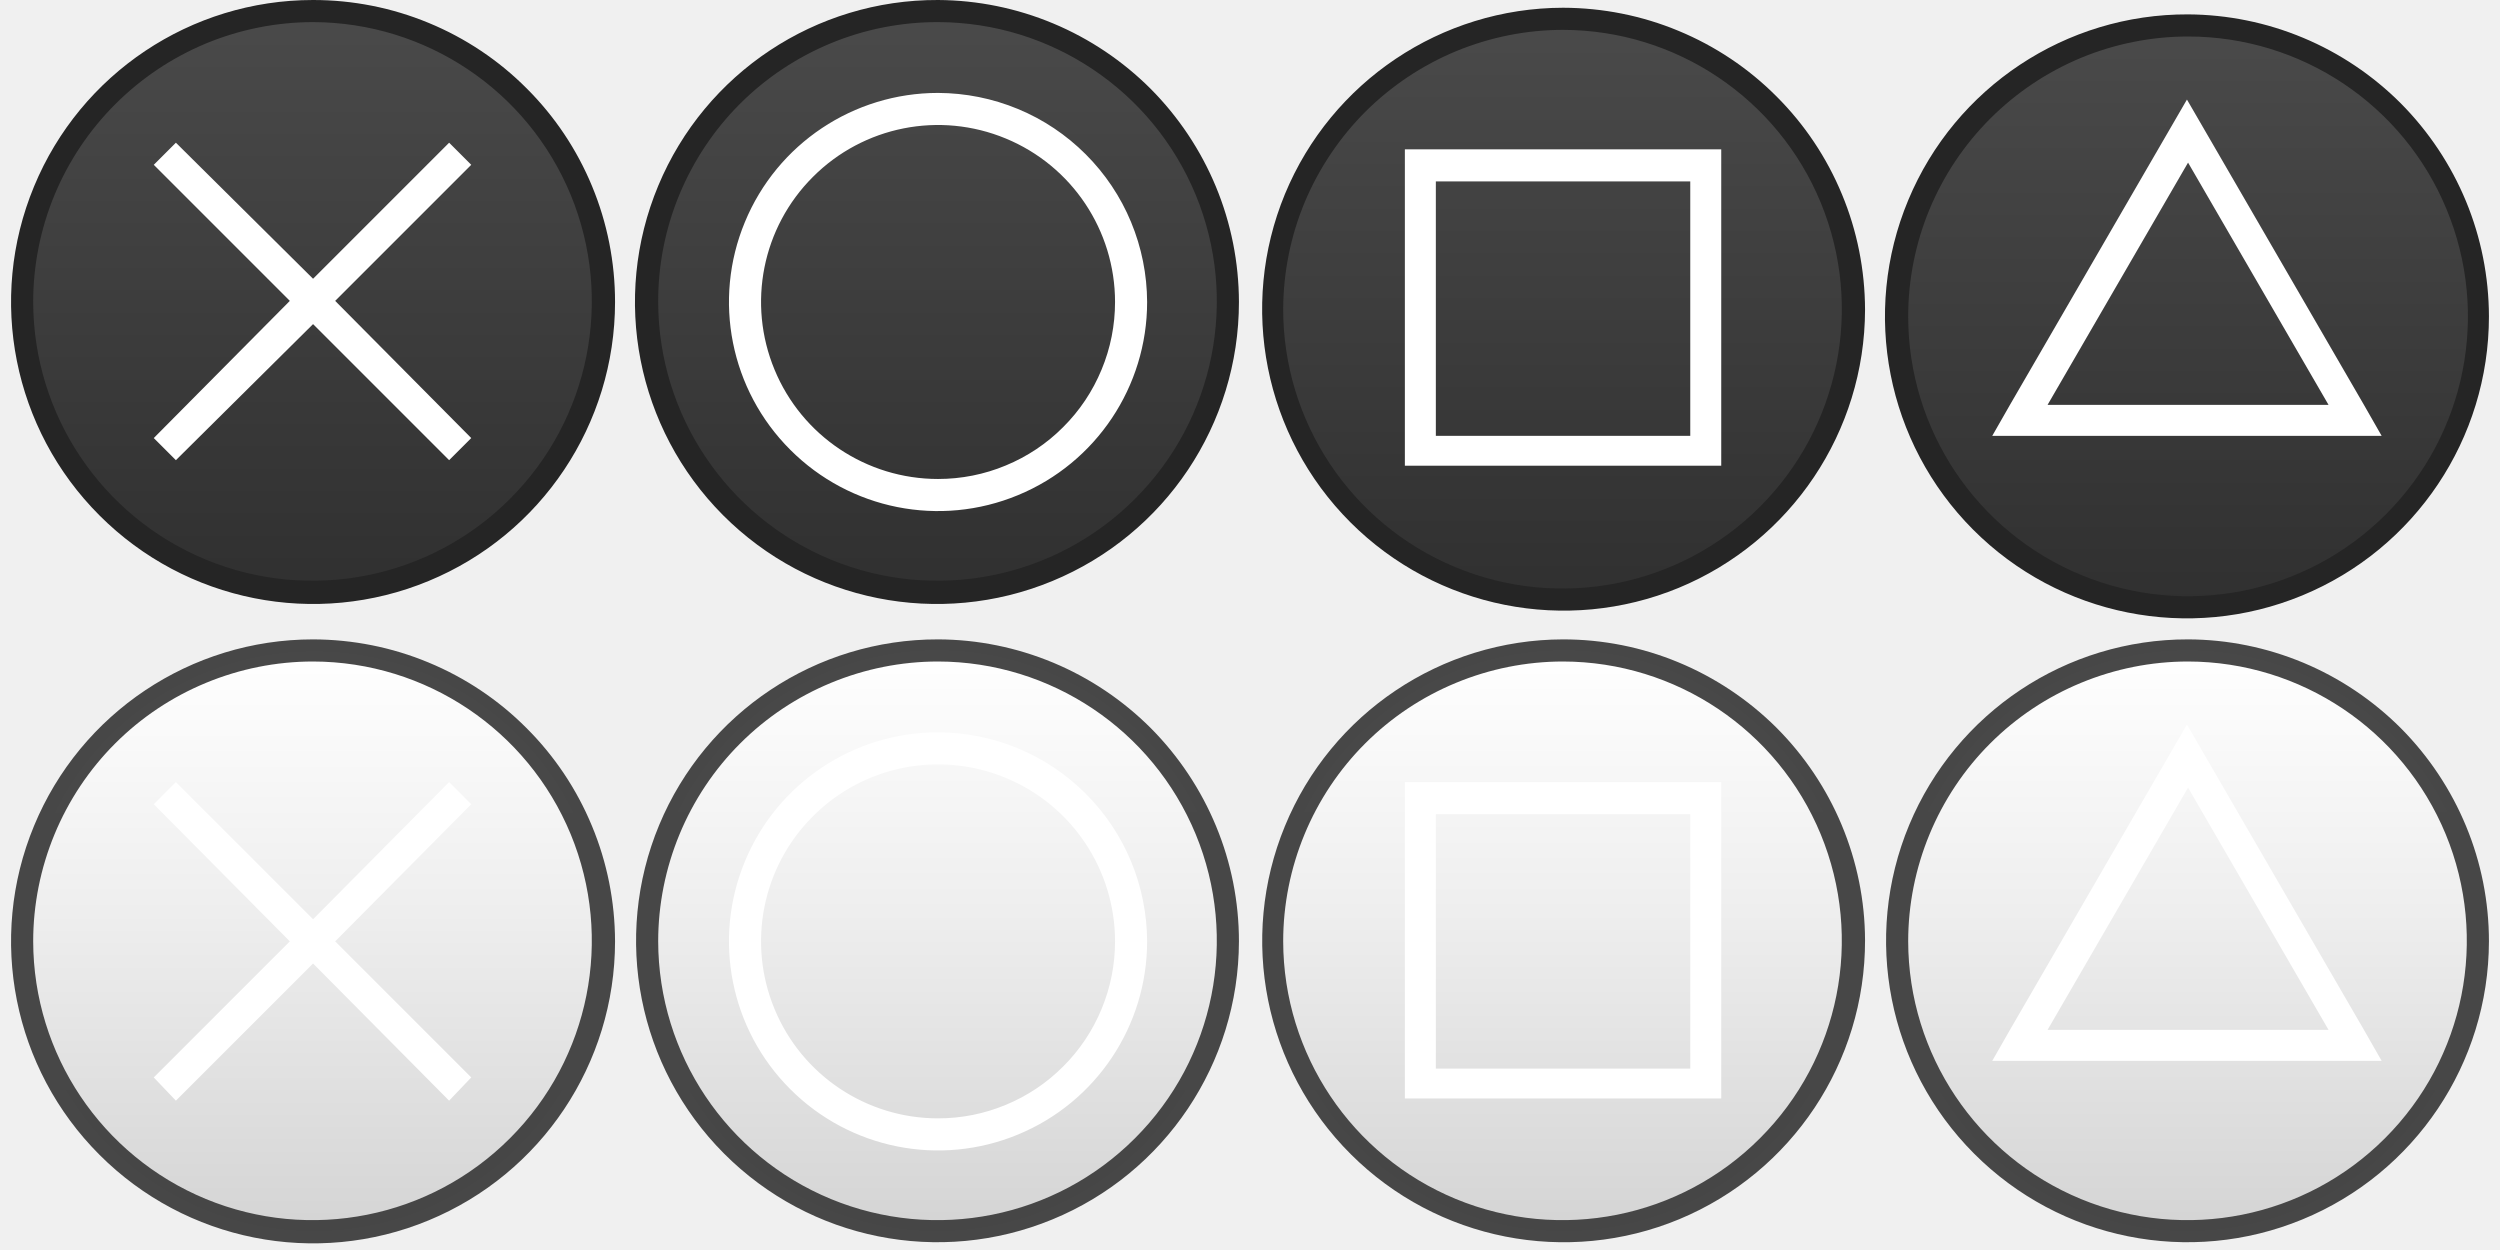
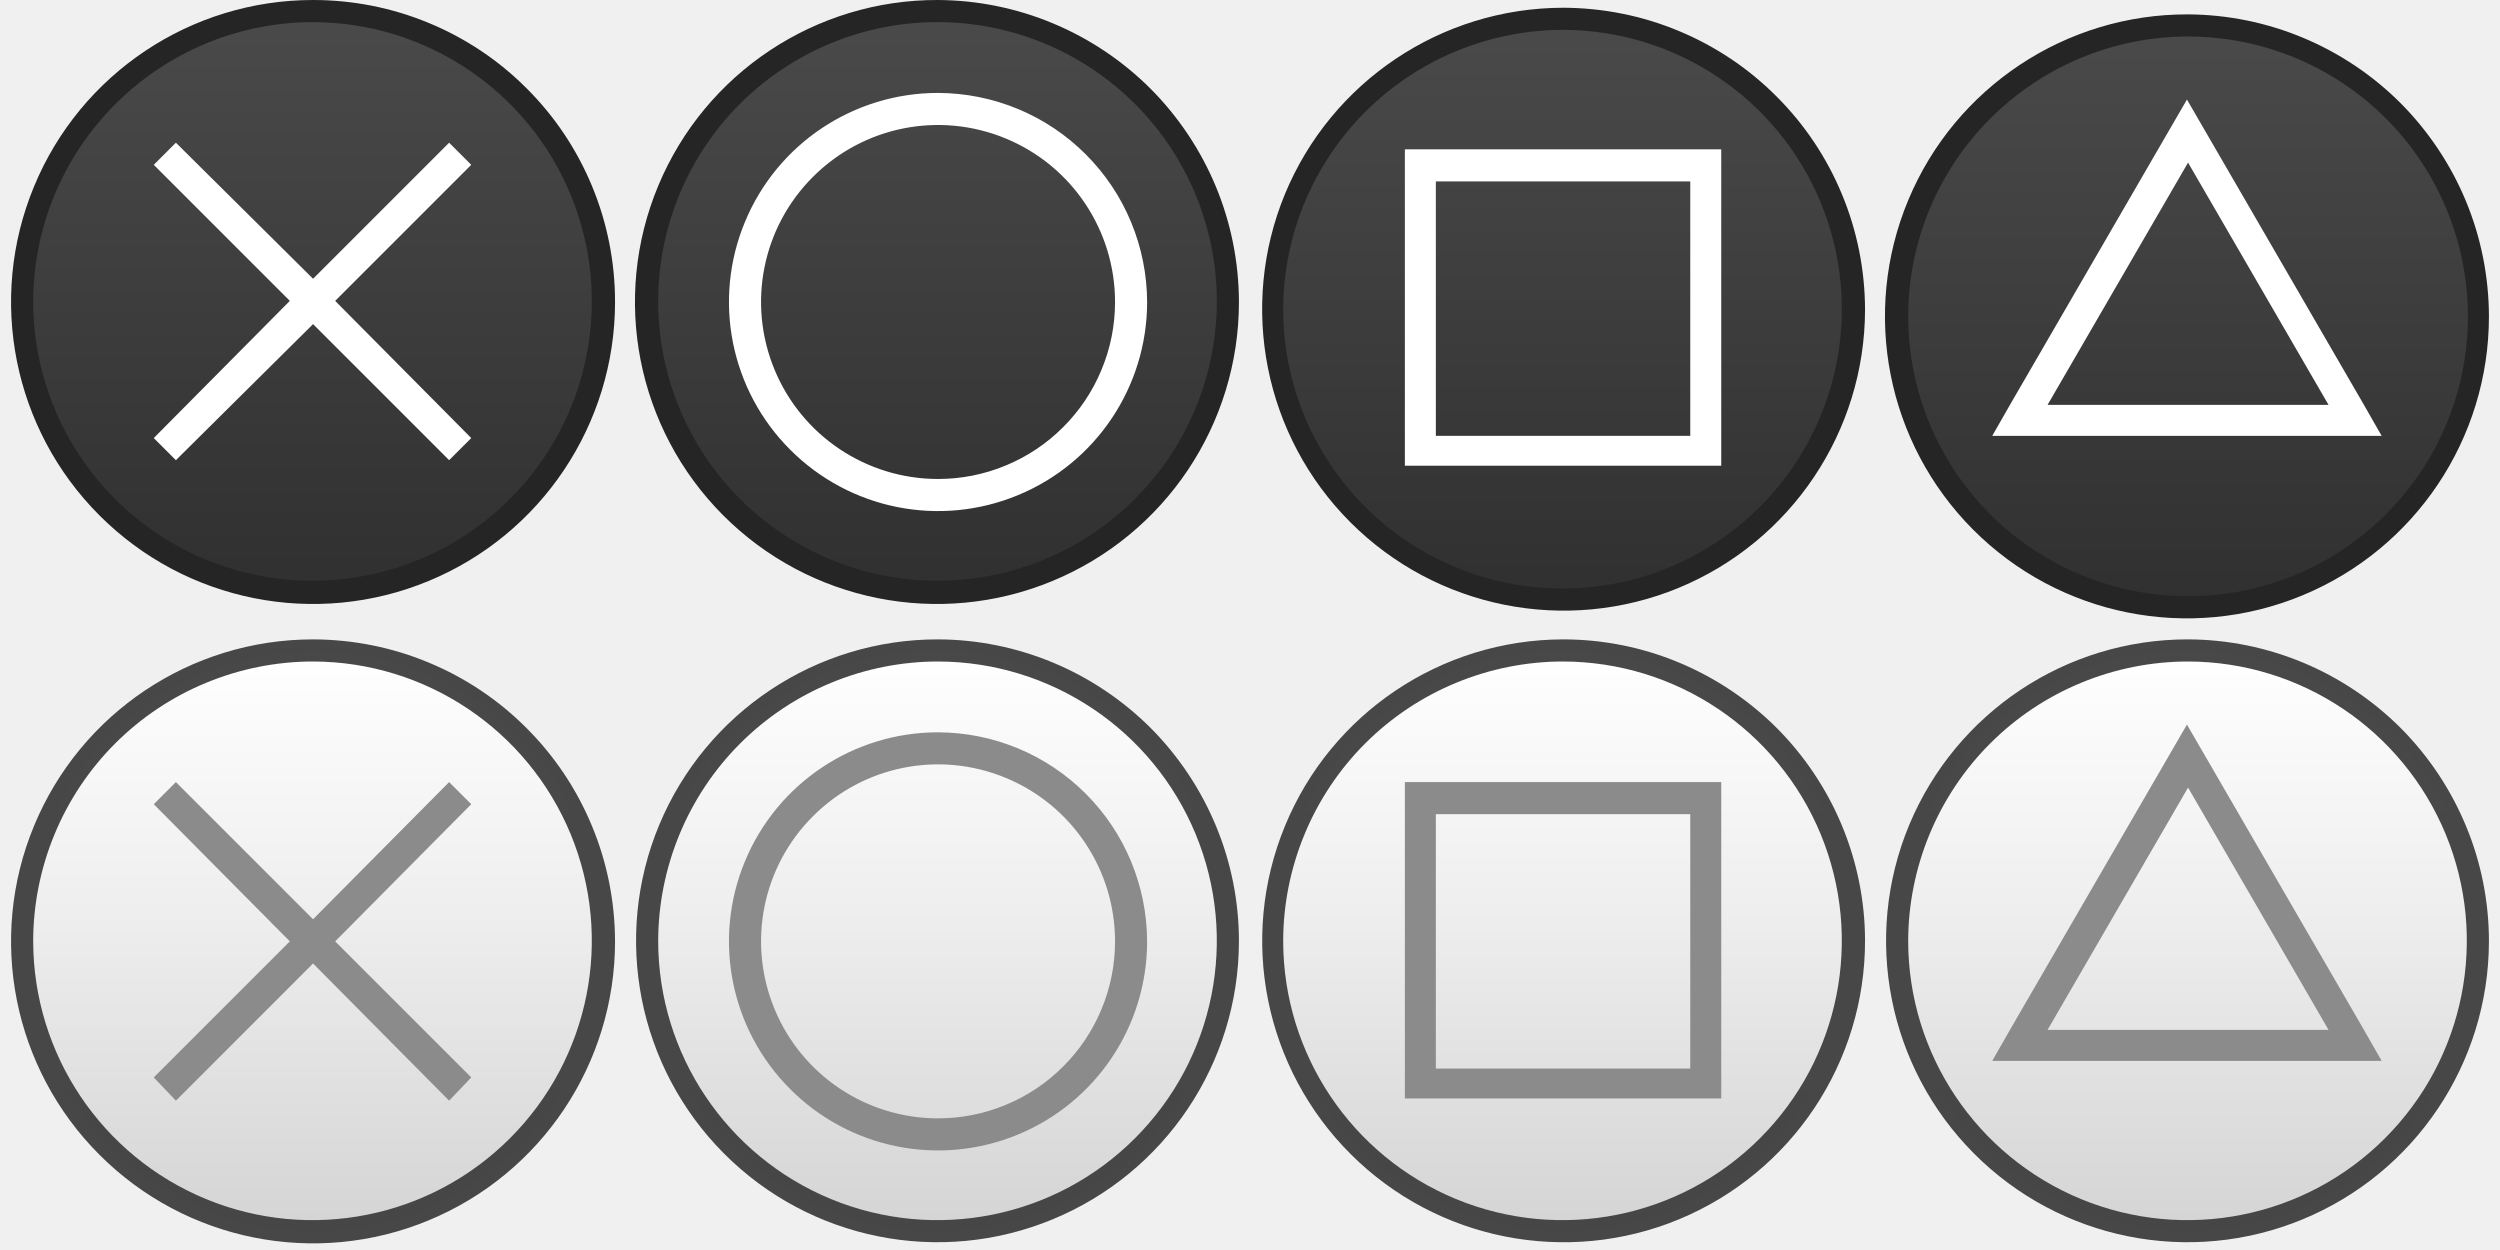
- <svg xmlns="http://www.w3.org/2000/svg" version="1.2" viewBox="0 0 224 113" width="224" height="112">
+ <svg xmlns="http://www.w3.org/2000/svg" version="1.2" viewBox="0 0 226 113" width="226" height="113">
  <defs>
-     <linearGradient id="g1" x2="1" gradientUnits="userSpaceOnUse" gradientTransform="matrix(0,52.501,-52.501,0,57.499,58.799)">
+     <linearGradient id="g1" x2="1" gradientUnits="userSpaceOnUse" gradientTransform="matrix(0,52.501,-52.501,0,58.499,58.799)">
      <stop offset="0" stop-color="#ffffff" />
      <stop offset=".45" stop-color="#eeeeee" />
      <stop offset="1" stop-color="#d4d4d4" />
    </linearGradient>
-     <linearGradient id="g2" x2="1" gradientUnits="userSpaceOnUse" gradientTransform="matrix(0,52.4,-52.4,0,1.2,58.9)">
+     <linearGradient id="g2" x2="1" gradientUnits="userSpaceOnUse" gradientTransform="matrix(0,52.4,-52.395,0,2.2,58.9)">
      <stop offset="0" stop-color="#ffffff" />
      <stop offset=".45" stop-color="#eeeeee" />
      <stop offset="1" stop-color="#d4d4d4" />
    </linearGradient>
-     <linearGradient id="g3" x2="1" gradientUnits="userSpaceOnUse" gradientTransform="matrix(0,52.501,-52.501,0,114.099,58.799)">
+     <linearGradient id="g3" x2="1" gradientUnits="userSpaceOnUse" gradientTransform="matrix(0,52.501,-52.501,0,115.099,58.799)">
      <stop offset="0" stop-color="#ffffff" />
      <stop offset=".45" stop-color="#eeeeee" />
      <stop offset="1" stop-color="#d4d4d4" />
    </linearGradient>
-     <linearGradient id="g4" x2="1" gradientUnits="userSpaceOnUse" gradientTransform="matrix(0,52.501,-52.5,0,170.5,58.799)">
+     <linearGradient id="g4" x2="1" gradientUnits="userSpaceOnUse" gradientTransform="matrix(0,52.501,-52.506,0,171.5,58.799)">
      <stop offset="0" stop-color="#ffffff" />
      <stop offset=".45" stop-color="#eeeeee" />
      <stop offset="1" stop-color="#d4d4d4" />
    </linearGradient>
-     <linearGradient id="g5" x2="1" gradientUnits="userSpaceOnUse" gradientTransform="matrix(0,52.5,-52.501,0,57.499,1)">
+     <linearGradient id="g5" x2="1" gradientUnits="userSpaceOnUse" gradientTransform="matrix(0,52.5,-52.495,0,58.499,1)">
      <stop offset="0" stop-color="#4a4a4a" />
      <stop offset="1" stop-color="#303030" />
    </linearGradient>
-     <linearGradient id="g6" x2="1" gradientUnits="userSpaceOnUse" gradientTransform="matrix(0,52.501,-52.5,0,1,.999)">
+     <linearGradient id="g6" x2="1" gradientUnits="userSpaceOnUse" gradientTransform="matrix(0,52.501,-52.506,0,2,.999)">
      <stop offset="0" stop-color="#4a4a4a" />
      <stop offset="1" stop-color="#303030" />
    </linearGradient>
-     <linearGradient id="g7" x2="1" gradientUnits="userSpaceOnUse" gradientTransform="matrix(0,52.501,-52.5,0,114.1,1.699)">
+     <linearGradient id="g7" x2="1" gradientUnits="userSpaceOnUse" gradientTransform="matrix(0,52.501,-52.506,0,115.1,1.699)">
      <stop offset="0" stop-color="#4a4a4a" />
      <stop offset="1" stop-color="#303030" />
    </linearGradient>
-     <linearGradient id="g8" x2="1" gradientUnits="userSpaceOnUse" gradientTransform="matrix(0,52.601,-52.6,0,170.4,2.199)">
+     <linearGradient id="g8" x2="1" gradientUnits="userSpaceOnUse" gradientTransform="matrix(0,52.601,-52.599,0,171.4,2.199)">
      <stop offset="0" stop-color="#4a4a4a" />
      <stop offset="1" stop-color="#303030" />
    </linearGradient>
  </defs>
  <style>
		.s0 { fill: url(#g1) } 
		.s1 { opacity: .95;fill: #3f3f3f } 
- 		.s2 { fill: #ffffff } 
+ 		.s2 { fill: #8b8b8b } 
		.s3 { fill: url(#g2) } 
		.s4 { fill: url(#g3) } 
		.s5 { fill: url(#g4) } 
		.s6 { fill: url(#g5) } 
		.s7 { fill: #252525 } 
- 		.s8 { fill: url(#g6) } 
- 		.s9 { fill: url(#g7) } 
- 		.s10 { fill: url(#g8) } 
+ 		.s8 { fill: #ffffff } 
+ 		.s9 { fill: url(#g6) } 
+ 		.s10 { fill: url(#g7) } 
+ 		.s11 { fill: url(#g8) } 
	</style>
  <g>
    <g>
      <g>
-         <path class="s0" d="m83.8 111.3c-10.63 0.02-20.22-6.37-24.29-16.18-4.08-9.81-1.84-21.12 5.68-28.63 7.51-7.52 18.82-9.76 28.63-5.68 9.81 4.07 16.2 13.66 16.18 24.29-0.02 3.44-0.71 6.84-2.03 10.01-1.32 3.17-3.25 6.05-5.68 8.48-2.43 2.43-5.31 4.36-8.48 5.68-3.17 1.32-6.57 2.01-10.01 2.03z" />
-         <path class="s1" d="m83.8 57.8c-11.02-0.02-20.97 6.6-25.21 16.78-4.23 10.17-1.92 21.9 5.86 29.7 7.78 7.81 19.49 10.16 29.68 5.96 10.19-4.19 16.85-14.12 16.87-25.14 0-3.58-0.7-7.12-2.07-10.42-1.37-3.31-3.37-6.31-5.89-8.85-2.53-2.53-5.52-4.54-8.82-5.92-3.31-1.38-6.84-2.1-10.42-2.11zm0 2c10.2 0.02 19.39 6.18 23.29 15.61 3.89 9.43 1.73 20.28-5.49 27.49-7.21 7.22-18.06 9.38-27.49 5.49-9.43-3.9-15.59-13.09-15.61-23.29 0-3.32 0.66-6.61 1.93-9.68 1.27-3.07 3.13-5.86 5.48-8.21 2.35-2.35 5.14-4.21 8.21-5.48 3.07-1.27 6.36-1.93 9.68-1.93z" />
+         <path class="s0" d="m84.8 111.3c-10.63 0.02-20.22-6.37-24.29-16.18-4.08-9.81-1.84-21.12 5.68-28.63 7.51-7.52 18.82-9.76 28.63-5.68 9.81 4.07 16.2 13.66 16.18 24.29-0.02 3.44-0.71 6.84-2.03 10.01-1.32 3.17-3.25 6.05-5.68 8.48-2.43 2.43-5.31 4.36-8.48 5.68-3.17 1.32-6.57 2.01-10.01 2.03z" />
+         <path class="s1" d="m84.8 57.8c-11.02-0.02-20.97 6.6-25.21 16.78-4.23 10.17-1.92 21.9 5.86 29.7 7.78 7.81 19.49 10.16 29.68 5.96 10.19-4.19 16.85-14.12 16.87-25.14 0-3.58-0.7-7.12-2.07-10.42-1.37-3.31-3.37-6.31-5.89-8.85-2.53-2.53-5.52-4.54-8.82-5.92-3.31-1.38-6.84-2.1-10.42-2.11zm0 2c10.2 0.02 19.39 6.18 23.29 15.61 3.89 9.43 1.73 20.28-5.49 27.49-7.21 7.22-18.06 9.38-27.49 5.49-9.43-3.9-15.59-13.09-15.61-23.29 0-3.32 0.66-6.61 1.93-9.68 1.27-3.07 3.13-5.86 5.48-8.21 2.35-2.35 5.14-4.21 8.21-5.48 3.07-1.27 6.36-1.93 9.68-1.93z" />
      </g>
-       <path class="s2" d="m83.8 66.2c-7.64 0-14.54 4.6-17.46 11.67-2.93 7.06-1.31 15.19 4.1 20.59 5.4 5.41 13.53 7.03 20.59 4.1 7.07-2.92 11.67-9.82 11.67-17.46-0.01-2.48-0.5-4.93-1.45-7.22-0.95-2.3-2.35-4.38-4.1-6.13-1.75-1.75-3.83-3.15-6.13-4.1-2.29-0.95-4.74-1.44-7.22-1.45zm0 34.9c-6.47 0-12.31-3.9-14.78-9.88-2.48-5.98-1.11-12.86 3.47-17.43 4.57-4.58 11.45-5.95 17.43-3.47 5.98 2.47 9.88 8.31 9.88 14.78 0 2.1-0.41 4.18-1.22 6.12-0.8 1.94-1.98 3.71-3.47 5.19-1.48 1.49-3.25 2.67-5.19 3.47-1.94 0.81-4.02 1.22-6.12 1.22z" />
+       <path class="s2" d="m84.8 66.2c-7.64 0-14.54 4.6-17.46 11.67-2.93 7.06-1.31 15.19 4.1 20.59 5.4 5.41 13.53 7.03 20.59 4.1 7.07-2.92 11.67-9.82 11.67-17.46-0.01-2.48-0.5-4.93-1.45-7.22-0.95-2.3-2.35-4.38-4.1-6.13-1.75-1.75-3.83-3.15-6.13-4.1-2.29-0.95-4.74-1.44-7.22-1.45zm0 34.9c-6.47 0-12.31-3.9-14.78-9.88-2.48-5.98-1.11-12.86 3.47-17.43 4.57-4.58 11.45-5.95 17.43-3.47 5.98 2.47 9.88 8.31 9.88 14.78 0 2.1-0.41 4.18-1.22 6.12-0.8 1.94-1.98 3.71-3.47 5.19-1.48 1.49-3.25 2.67-5.19 3.47-1.94 0.81-4.02 1.22-6.12 1.22z" />
    </g>
    <g>
      <g>
-         <path class="s3" d="m27.2 111.3c-10.58-0.08-20.07-6.52-24.06-16.31-3.99-9.8-1.7-21.03 5.8-28.49 7.51-7.45 18.77-9.65 28.53-5.59 9.77 4.07 16.13 13.61 16.13 24.19 0 3.46-0.69 6.88-2.02 10.07-1.33 3.19-3.28 6.08-5.73 8.52-2.46 2.43-5.37 4.36-8.57 5.67-3.2 1.3-6.62 1.96-10.08 1.94z" />
-         <path class="s1" d="m27.3 57.8c-11.04 0-21 6.65-25.22 16.85-4.23 10.2-1.89 21.95 5.92 29.75 7.8 7.81 19.55 10.15 29.75 5.92 10.2-4.22 16.85-14.18 16.85-25.22-0.01-3.58-0.71-7.13-2.09-10.44-1.37-3.31-3.38-6.32-5.92-8.85-2.53-2.54-5.54-4.55-8.85-5.92-3.31-1.38-6.86-2.08-10.44-2.09zm0 2c10.2 0.02 19.39 6.18 23.29 15.61 3.89 9.43 1.73 20.28-5.49 27.49-7.21 7.22-18.06 9.38-27.49 5.49-9.43-3.9-15.59-13.09-15.61-23.29 0-3.32 0.66-6.61 1.93-9.68 1.27-3.07 3.13-5.86 5.48-8.21 2.35-2.35 5.14-4.21 8.21-5.48 3.07-1.27 6.36-1.93 9.68-1.93z" />
+         <path class="s3" d="m28.2 111.3c-10.58-0.08-20.07-6.52-24.06-16.31-3.99-9.8-1.7-21.03 5.8-28.49 7.51-7.45 18.77-9.65 28.53-5.59 9.77 4.07 16.13 13.61 16.13 24.19 0 3.46-0.69 6.88-2.02 10.07-1.33 3.19-3.28 6.08-5.73 8.52-2.46 2.43-5.37 4.36-8.57 5.67-3.2 1.3-6.62 1.96-10.08 1.94z" />
+         <path class="s1" d="m28.3 57.8c-11.04 0-21 6.65-25.22 16.85-4.23 10.2-1.89 21.95 5.92 29.75 7.8 7.81 19.55 10.15 29.75 5.92 10.2-4.22 16.85-14.18 16.85-25.22-0.01-3.58-0.71-7.13-2.09-10.44-1.37-3.31-3.38-6.32-5.92-8.85-2.53-2.54-5.54-4.55-8.85-5.92-3.31-1.38-6.86-2.08-10.44-2.09zm0 2c10.2 0.02 19.39 6.18 23.29 15.61 3.89 9.43 1.73 20.28-5.49 27.49-7.21 7.22-18.06 9.38-27.49 5.49-9.43-3.9-15.59-13.09-15.61-23.29 0-3.32 0.66-6.61 1.93-9.68 1.27-3.07 3.13-5.86 5.48-8.21 2.35-2.35 5.14-4.21 8.21-5.48 3.07-1.27 6.36-1.93 9.68-1.93z" />
      </g>
-       <path fill-rule="evenodd" class="s2" d="m41.6 72.7l-2-2-12.3 12.4-12.4-12.4-2 2 12.3 12.4-12.3 12.3 2 2.1 12.4-12.4 12.3 12.4 2-2.1-12.3-12.3 12.3-12.4z" />
+       <path fill-rule="evenodd" class="s2" d="m42.6 72.7l-2-2-12.3 12.4-12.4-12.4-2 2 12.3 12.4-12.3 12.3 2 2.1 12.4-12.4 12.3 12.4 2-2.1-12.3-12.3z" />
    </g>
    <g>
      <g>
-         <path class="s4" d="m140.3 111.3c-10.61-0.02-20.16-6.42-24.21-16.23-4.05-9.8-1.8-21.08 5.7-28.58 7.5-7.5 18.78-9.75 28.58-5.7 9.81 4.05 16.21 13.6 16.23 24.21 0.01 3.46-0.67 6.88-1.99 10.07-1.32 3.2-3.25 6.1-5.7 8.54-2.44 2.45-5.34 4.38-8.54 5.7-3.19 1.32-6.61 2-10.07 1.99z" />
-         <path class="s1" d="m140.3 57.8c-11.02 0.02-20.95 6.68-25.14 16.87-4.2 10.19-1.85 21.9 5.96 29.68 7.8 7.78 19.53 10.09 29.7 5.86 10.18-4.24 16.8-14.19 16.78-25.21-0.01-3.58-0.73-7.11-2.11-10.42-1.38-3.3-3.39-6.29-5.92-8.82-2.54-2.52-5.54-4.52-8.85-5.89-3.3-1.37-6.84-2.07-10.42-2.07zm0 2c10.2 0.02 19.39 6.18 23.29 15.61 3.89 9.43 1.73 20.28-5.49 27.49-7.21 7.22-18.06 9.38-27.49 5.49-9.43-3.9-15.59-13.09-15.61-23.29 0-3.32 0.66-6.61 1.93-9.68 1.27-3.07 3.13-5.86 5.48-8.21 2.35-2.35 5.14-4.21 8.21-5.48 3.07-1.27 6.36-1.93 9.68-1.93z" />
+         <path class="s4" d="m141.3 111.3c-10.61-0.02-20.16-6.42-24.21-16.23-4.05-9.8-1.8-21.08 5.7-28.58 7.5-7.5 18.78-9.75 28.58-5.7 9.81 4.05 16.21 13.6 16.23 24.21 0.01 3.46-0.67 6.88-1.99 10.07-1.32 3.2-3.25 6.1-5.7 8.54-2.44 2.45-5.34 4.38-8.54 5.7-3.19 1.32-6.61 2-10.07 1.99z" />
+         <path class="s1" d="m141.3 57.8c-11.02 0.02-20.95 6.68-25.14 16.87-4.2 10.19-1.85 21.9 5.96 29.68 7.8 7.78 19.53 10.09 29.7 5.86 10.18-4.24 16.8-14.19 16.78-25.21-0.01-3.58-0.73-7.11-2.11-10.42-1.38-3.3-3.39-6.29-5.92-8.82-2.54-2.52-5.54-4.52-8.85-5.89-3.3-1.37-6.84-2.07-10.42-2.07zm0 2c10.2 0.02 19.39 6.18 23.29 15.61 3.89 9.43 1.73 20.28-5.49 27.49-7.21 7.22-18.06 9.38-27.49 5.49-9.43-3.9-15.59-13.09-15.61-23.29 0-3.32 0.66-6.61 1.93-9.68 1.27-3.07 3.13-5.86 5.48-8.21 2.35-2.35 5.14-4.21 8.21-5.48 3.07-1.27 6.36-1.93 9.68-1.93z" />
      </g>
-       <path class="s2" d="m151.8 70.7h-25.8v28.6h28.6v-28.6zm0 25.9h-23v-23h23z" />
+       <path class="s2" d="m152.8 70.7h-25.8v28.6h28.6v-28.6zm0 25.9h-23v-23h23z" />
    </g>
    <g>
      <g>
-         <path class="s5" d="m196.7 111.3c-10.62-0.02-20.18-6.43-24.22-16.25-4.05-9.82-1.78-21.1 5.74-28.6 7.53-7.49 18.82-9.71 28.62-5.63 9.8 4.08 16.18 13.66 16.16 24.28-0.02 3.44-0.71 6.85-2.04 10.03-1.33 3.18-3.27 6.06-5.71 8.49-2.44 2.43-5.33 4.36-8.51 5.68-3.19 1.32-6.6 2-10.04 2z" />
-         <path class="s1" d="m196.8 57.8c-11.02-0.02-20.97 6.6-25.21 16.78-4.23 10.17-1.92 21.9 5.86 29.7 7.78 7.81 19.49 10.16 29.68 5.96 10.19-4.19 16.85-14.12 16.87-25.14 0-3.58-0.7-7.12-2.07-10.42-1.37-3.31-3.37-6.31-5.89-8.85-2.53-2.53-5.52-4.54-8.82-5.92-3.31-1.38-6.84-2.1-10.42-2.11zm0 2c10.2 0.02 19.39 6.18 23.29 15.61 3.89 9.43 1.73 20.28-5.49 27.49-7.21 7.22-18.06 9.38-27.49 5.49-9.43-3.9-15.59-13.09-15.61-23.29 0-3.32 0.66-6.61 1.93-9.68 1.27-3.07 3.13-5.86 5.48-8.21 2.35-2.35 5.14-4.21 8.21-5.48 3.07-1.27 6.36-1.93 9.68-1.93z" />
+         <path class="s5" d="m197.7 111.3c-10.62-0.02-20.18-6.43-24.22-16.25-4.05-9.82-1.78-21.1 5.74-28.6 7.53-7.49 18.82-9.71 28.62-5.63 9.8 4.08 16.18 13.66 16.16 24.28-0.02 3.44-0.71 6.85-2.04 10.03-1.33 3.18-3.27 6.06-5.71 8.49-2.44 2.43-5.33 4.36-8.51 5.68-3.19 1.32-6.6 2-10.04 2z" />
+         <path class="s1" d="m197.8 57.8c-11.02-0.02-20.97 6.6-25.21 16.78-4.23 10.17-1.92 21.9 5.86 29.7 7.78 7.81 19.49 10.16 29.68 5.96 10.19-4.19 16.85-14.12 16.87-25.14 0-3.58-0.7-7.12-2.07-10.42-1.37-3.31-3.37-6.31-5.89-8.85-2.53-2.53-5.52-4.54-8.82-5.92-3.31-1.38-6.84-2.1-10.42-2.11zm0 2c10.2 0.02 19.39 6.18 23.29 15.61 3.89 9.43 1.73 20.28-5.49 27.49-7.21 7.22-18.06 9.38-27.49 5.49-9.43-3.9-15.59-13.09-15.61-23.29 0-3.32 0.66-6.61 1.93-9.68 1.27-3.07 3.13-5.86 5.48-8.21 2.35-2.35 5.14-4.21 8.21-5.48 3.07-1.27 6.36-1.93 9.68-1.93z" />
      </g>
-       <path class="s2" d="m212.7 93.1l-16-27.6-16 27.6-1.6 2.8h35.2zm-15.9 0h-12.7l12.7-21.9 12.7 21.9z" />
+       <path class="s2" d="m213.7 93.1l-16-27.6-16 27.6-1.6 2.8h35.2zm-15.9 0h-12.7l12.7-21.9 12.7 21.9z" />
    </g>
  </g>
  <g>
    <g>
      <g>
-         <path class="s6" d="m83.8 53.5c-10.62 0.02-20.2-6.36-24.28-16.16-4.08-9.8-1.86-21.09 5.63-28.62 7.5-7.52 18.78-9.79 28.6-5.74 9.82 4.04 16.23 13.6 16.25 24.22 0 3.44-0.68 6.85-2 10.04-1.32 3.18-3.25 6.07-5.68 8.51-2.43 2.44-5.31 4.38-8.49 5.71-3.18 1.33-6.59 2.02-10.03 2.04z" />
-         <path class="s7" d="m83.8 0c-11.05-0.04-21.04 6.59-25.29 16.78-4.26 10.2-1.95 21.96 5.85 29.79 7.8 7.83 19.55 10.18 29.76 5.96 10.22-4.22 16.88-14.18 16.88-25.23-0.01-3.58-0.71-7.11-2.08-10.42-1.37-3.3-3.37-6.3-5.89-8.84-2.53-2.53-5.52-4.54-8.82-5.92-3.3-1.38-6.83-2.1-10.41-2.12zm0 2c10.2 0.02 19.39 6.18 23.29 15.61 3.89 9.43 1.73 20.28-5.49 27.49-7.21 7.22-18.06 9.38-27.49 5.49-9.43-3.9-15.59-13.09-15.61-23.29-0.01-3.32 0.64-6.62 1.91-9.69 1.27-3.07 3.13-5.87 5.48-8.22 2.35-2.35 5.15-4.21 8.22-5.48 3.07-1.27 6.37-1.92 9.69-1.91z" />
+         <path class="s6" d="m84.8 53.5c-10.62 0.02-20.2-6.36-24.28-16.16-4.08-9.8-1.86-21.09 5.63-28.62 7.5-7.52 18.78-9.79 28.6-5.74 9.82 4.04 16.23 13.6 16.25 24.22 0 3.44-0.68 6.85-2 10.04-1.32 3.18-3.25 6.07-5.68 8.51-2.43 2.44-5.31 4.38-8.49 5.71-3.18 1.33-6.59 2.02-10.03 2.04z" />
+         <path class="s7" d="m84.8 0c-11.05-0.04-21.04 6.59-25.29 16.78-4.26 10.2-1.95 21.96 5.85 29.79 7.8 7.83 19.55 10.18 29.76 5.96 10.22-4.22 16.88-14.18 16.88-25.23-0.01-3.58-0.71-7.11-2.08-10.42-1.37-3.3-3.37-6.3-5.89-8.84-2.53-2.53-5.52-4.54-8.82-5.92-3.3-1.38-6.83-2.1-10.41-2.12zm0 2c10.2 0.02 19.39 6.18 23.29 15.61 3.89 9.43 1.73 20.28-5.49 27.49-7.21 7.22-18.06 9.38-27.49 5.49-9.43-3.9-15.59-13.09-15.61-23.29-0.01-3.32 0.64-6.62 1.91-9.69 1.27-3.07 3.13-5.87 5.48-8.22 2.35-2.35 5.15-4.21 8.22-5.48 3.07-1.27 6.37-1.92 9.69-1.91z" />
      </g>
-       <path class="s2" d="m83.8 8.4c-7.64 0-14.54 4.6-17.46 11.67-2.93 7.06-1.31 15.19 4.1 20.59 5.4 5.41 13.53 7.03 20.59 4.1 7.07-2.92 11.67-9.82 11.67-17.46-0.01-2.48-0.5-4.93-1.45-7.22-0.95-2.3-2.35-4.38-4.1-6.13-1.75-1.75-3.83-3.15-6.13-4.1-2.29-0.95-4.74-1.44-7.22-1.45zm0 34.9c-6.47 0-12.31-3.9-14.78-9.88-2.48-5.98-1.11-12.86 3.47-17.43 4.57-4.58 11.45-5.95 17.43-3.47 5.98 2.47 9.88 8.31 9.88 14.78 0 2.1-0.41 4.18-1.22 6.12-0.8 1.94-1.98 3.71-3.47 5.19-1.48 1.49-3.25 2.67-5.19 3.47-1.94 0.81-4.02 1.22-6.12 1.22z" />
+       <path class="s8" d="m84.8 8.4c-7.64 0-14.54 4.6-17.46 11.67-2.93 7.06-1.31 15.19 4.1 20.59 5.4 5.41 13.53 7.03 20.59 4.1 7.07-2.92 11.67-9.82 11.67-17.46-0.01-2.48-0.5-4.93-1.45-7.22-0.95-2.3-2.35-4.38-4.1-6.13-1.75-1.75-3.83-3.15-6.13-4.1-2.29-0.95-4.74-1.44-7.22-1.45zm0 34.9c-6.47 0-12.31-3.9-14.78-9.88-2.48-5.98-1.11-12.86 3.47-17.43 4.57-4.58 11.45-5.95 17.43-3.47 5.98 2.47 9.88 8.31 9.88 14.78 0 2.1-0.41 4.18-1.22 6.12-0.8 1.94-1.98 3.71-3.47 5.19-1.48 1.49-3.25 2.67-5.19 3.47-1.94 0.81-4.02 1.22-6.12 1.22z" />
    </g>
    <g>
      <g>
-         <path class="s8" d="m27.2 53.5c-10.62-0.02-20.18-6.43-24.22-16.25-4.05-9.82-1.78-21.1 5.74-28.6 7.53-7.49 18.82-9.71 28.62-5.63 9.8 4.08 16.18 13.66 16.16 24.28-0.01 3.45-0.7 6.86-2.03 10.04-1.33 3.18-3.26 6.06-5.71 8.5-2.44 2.43-5.33 4.36-8.52 5.67-3.18 1.32-6.59 1.99-10.04 1.99z" />
-         <path class="s7" d="m27.3 0c-11.04 0-21 6.65-25.22 16.85-4.23 10.2-1.89 21.95 5.92 29.75 7.8 7.81 19.55 10.15 29.75 5.92 10.2-4.22 16.85-14.18 16.85-25.22 0-3.59-0.7-7.14-2.07-10.45-1.37-3.32-3.38-6.33-5.92-8.86-2.53-2.54-5.54-4.55-8.86-5.92-3.31-1.37-6.86-2.07-10.45-2.07zm0 2c10.2 0.02 19.39 6.18 23.29 15.61 3.89 9.43 1.73 20.28-5.49 27.49-7.21 7.22-18.06 9.38-27.49 5.49-9.43-3.9-15.59-13.09-15.61-23.29 0-3.32 0.66-6.61 1.93-9.68 1.28-3.07 3.14-5.85 5.49-8.2 2.35-2.35 5.13-4.21 8.2-5.49 3.07-1.27 6.36-1.93 9.68-1.93z" />
+         <path class="s9" d="m28.2 53.5c-10.62-0.02-20.18-6.43-24.22-16.25-4.05-9.82-1.78-21.1 5.74-28.6 7.53-7.49 18.82-9.71 28.62-5.63 9.8 4.08 16.18 13.66 16.16 24.28-0.01 3.45-0.7 6.86-2.03 10.04-1.33 3.18-3.26 6.06-5.71 8.5-2.44 2.43-5.33 4.36-8.52 5.67-3.18 1.32-6.59 1.99-10.04 1.99z" />
+         <path class="s7" d="m28.3 0c-11.04 0-21 6.65-25.22 16.85-4.23 10.2-1.89 21.95 5.92 29.75 7.8 7.81 19.55 10.15 29.75 5.92 10.2-4.22 16.85-14.18 16.85-25.22 0-3.59-0.7-7.14-2.07-10.45-1.37-3.32-3.38-6.33-5.92-8.86-2.53-2.54-5.54-4.55-8.86-5.92-3.31-1.37-6.86-2.07-10.45-2.07zm0 2c10.2 0.02 19.39 6.18 23.29 15.61 3.89 9.43 1.73 20.28-5.49 27.49-7.21 7.22-18.06 9.38-27.49 5.49-9.43-3.9-15.59-13.09-15.61-23.29 0-3.32 0.66-6.61 1.93-9.68 1.28-3.07 3.14-5.85 5.49-8.2 2.35-2.35 5.13-4.21 8.2-5.49 3.07-1.27 6.36-1.93 9.68-1.93z" />
      </g>
-       <path fill-rule="evenodd" class="s2" d="m41.6 14.9l-2-2-12.3 12.3-12.4-12.3-2 2 12.3 12.3-12.3 12.4 2 2 12.4-12.3 12.3 12.3 2-2-12.3-12.4 12.3-12.3z" />
+       <path fill-rule="evenodd" class="s8" d="m42.6 14.9l-2-2-12.3 12.3-12.4-12.3-2 2 12.3 12.3-12.3 12.4 2 2 12.4-12.3 12.3 12.3 2-2-12.3-12.4z" />
    </g>
    <g>
      <g>
-         <path class="s9" d="m140.3 54.2c-10.62-0.02-20.18-6.43-24.22-16.25-4.05-9.82-1.78-21.1 5.74-28.6 7.53-7.49 18.82-9.71 28.62-5.63 9.8 4.08 16.18 13.66 16.16 24.28 0 3.45-0.69 6.86-2.01 10.04-1.33 3.19-3.27 6.08-5.71 8.51-2.44 2.44-5.34 4.36-8.53 5.68-3.19 1.31-6.6 1.98-10.05 1.97z" />
-         <path class="s7" d="m140.3 0.7c-11.01 0.02-20.93 6.67-25.14 16.84-4.2 10.18-1.87 21.89 5.92 29.68 7.79 7.79 19.5 10.12 29.68 5.92 10.17-4.21 16.82-14.13 16.84-25.14-0.01-3.58-0.71-7.13-2.09-10.44-1.37-3.31-3.38-6.32-5.92-8.85-2.53-2.54-5.54-4.55-8.85-5.92-3.31-1.38-6.86-2.08-10.44-2.09zm0 2c10.21 0.02 19.41 6.19 23.3 15.63 3.89 9.45 1.7 20.3-5.53 27.51-7.24 7.21-18.1 9.35-27.53 5.42-9.43-3.93-15.56-13.15-15.54-23.36 0.02-3.31 0.68-6.59 1.96-9.65 1.28-3.05 3.15-5.83 5.49-8.17 2.35-2.33 5.13-4.19 8.2-5.46 3.06-1.26 6.34-1.92 9.65-1.92z" />
+         <path class="s10" d="m141.3 54.2c-10.62-0.02-20.18-6.43-24.22-16.25-4.05-9.82-1.78-21.1 5.74-28.6 7.53-7.49 18.82-9.71 28.62-5.63 9.8 4.08 16.18 13.66 16.16 24.28 0 3.45-0.69 6.86-2.01 10.04-1.33 3.19-3.27 6.08-5.71 8.51-2.44 2.44-5.34 4.36-8.53 5.68-3.19 1.31-6.6 1.98-10.05 1.97z" />
+         <path class="s7" d="m141.3 0.7c-11.01 0.02-20.93 6.67-25.14 16.84-4.2 10.18-1.87 21.89 5.92 29.68 7.79 7.79 19.5 10.12 29.68 5.92 10.17-4.21 16.82-14.13 16.84-25.14-0.01-3.58-0.71-7.13-2.09-10.44-1.37-3.31-3.38-6.32-5.92-8.85-2.53-2.54-5.54-4.55-8.85-5.92-3.31-1.38-6.86-2.08-10.44-2.09zm0 2c10.21 0.02 19.41 6.19 23.3 15.63 3.89 9.45 1.7 20.3-5.53 27.51-7.24 7.21-18.1 9.35-27.53 5.42-9.43-3.93-15.56-13.15-15.54-23.36 0.02-3.31 0.68-6.59 1.96-9.65 1.28-3.05 3.15-5.83 5.49-8.17 2.35-2.33 5.13-4.19 8.2-5.46 3.06-1.26 6.34-1.92 9.65-1.92z" />
      </g>
-       <path class="s2" d="m151.8 13.5h-25.8v28.6h28.6v-28.6zm0 25.9h-23v-23h23z" />
+       <path class="s8" d="m152.8 13.5h-25.8v28.6h28.6v-28.6zm0 25.9h-23v-23h23z" />
    </g>
    <g>
      <g>
-         <path class="s10" d="m196.7 54.8c-10.65 0-20.24-6.42-24.31-16.26-4.06-9.84-1.79-21.16 5.75-28.67 7.54-7.52 18.87-9.74 28.69-5.64 9.83 4.1 16.21 13.72 16.17 24.37-0.02 3.44-0.71 6.85-2.04 10.03-1.33 3.18-3.27 6.06-5.71 8.49-2.44 2.43-5.33 4.36-8.51 5.68-3.19 1.32-6.6 2-10.04 2z" />
-         <path class="s7" d="m196.8 3.3c10.23 0 19.46 6.16 23.37 15.62 3.92 9.45 1.76 20.33-5.48 27.57-7.24 7.24-18.12 9.4-27.57 5.48-9.46-3.91-15.62-13.14-15.62-23.37 0-3.32 0.66-6.61 1.93-9.68 1.28-3.07 3.14-5.85 5.49-8.2 2.35-2.35 5.13-4.21 8.2-5.49 3.07-1.27 6.36-1.93 9.68-1.93zm0-2c-11.05-0.04-21.04 6.59-25.29 16.78-4.26 10.2-1.95 21.96 5.85 29.79 7.8 7.83 19.55 10.18 29.76 5.96 10.22-4.22 16.88-14.18 16.88-25.23-0.01-3.58-0.71-7.11-2.08-10.42-1.37-3.3-3.37-6.3-5.89-8.84-2.53-2.53-5.52-4.54-8.82-5.92-3.3-1.38-6.83-2.1-10.41-2.12z" />
+         <path class="s11" d="m197.7 54.8c-10.65 0-20.24-6.42-24.31-16.26-4.06-9.84-1.79-21.16 5.75-28.67 7.54-7.52 18.87-9.74 28.69-5.64 9.83 4.1 16.21 13.72 16.17 24.37-0.02 3.44-0.71 6.85-2.04 10.03-1.33 3.18-3.27 6.06-5.71 8.49-2.44 2.43-5.33 4.36-8.51 5.68-3.19 1.32-6.6 2-10.04 2z" />
+         <path class="s7" d="m197.8 3.3c10.23 0 19.46 6.16 23.37 15.62 3.92 9.45 1.76 20.33-5.48 27.57-7.24 7.24-18.12 9.4-27.57 5.48-9.46-3.91-15.62-13.14-15.62-23.37 0-3.32 0.66-6.61 1.93-9.68 1.28-3.07 3.14-5.85 5.49-8.2 2.35-2.35 5.13-4.21 8.2-5.49 3.07-1.27 6.36-1.93 9.68-1.93zm0-2c-11.05-0.04-21.04 6.59-25.29 16.78-4.26 10.2-1.95 21.96 5.85 29.79 7.8 7.83 19.55 10.18 29.76 5.96 10.22-4.22 16.88-14.18 16.88-25.23-0.01-3.58-0.71-7.11-2.08-10.42-1.37-3.3-3.37-6.3-5.89-8.84-2.53-2.53-5.52-4.54-8.82-5.92-3.3-1.38-6.83-2.1-10.41-2.12z" />
      </g>
-       <path class="s2" d="m212.7 36.6l-16-27.6-16 27.6-1.6 2.8h35.2zm-15.9 0h-12.7l12.7-21.9 12.7 21.9z" />
+       <path class="s8" d="m213.7 36.6l-16-27.6-16 27.6-1.6 2.8h35.2zm-15.9 0h-12.7l12.7-21.9 12.7 21.9z" />
    </g>
  </g>
</svg>
